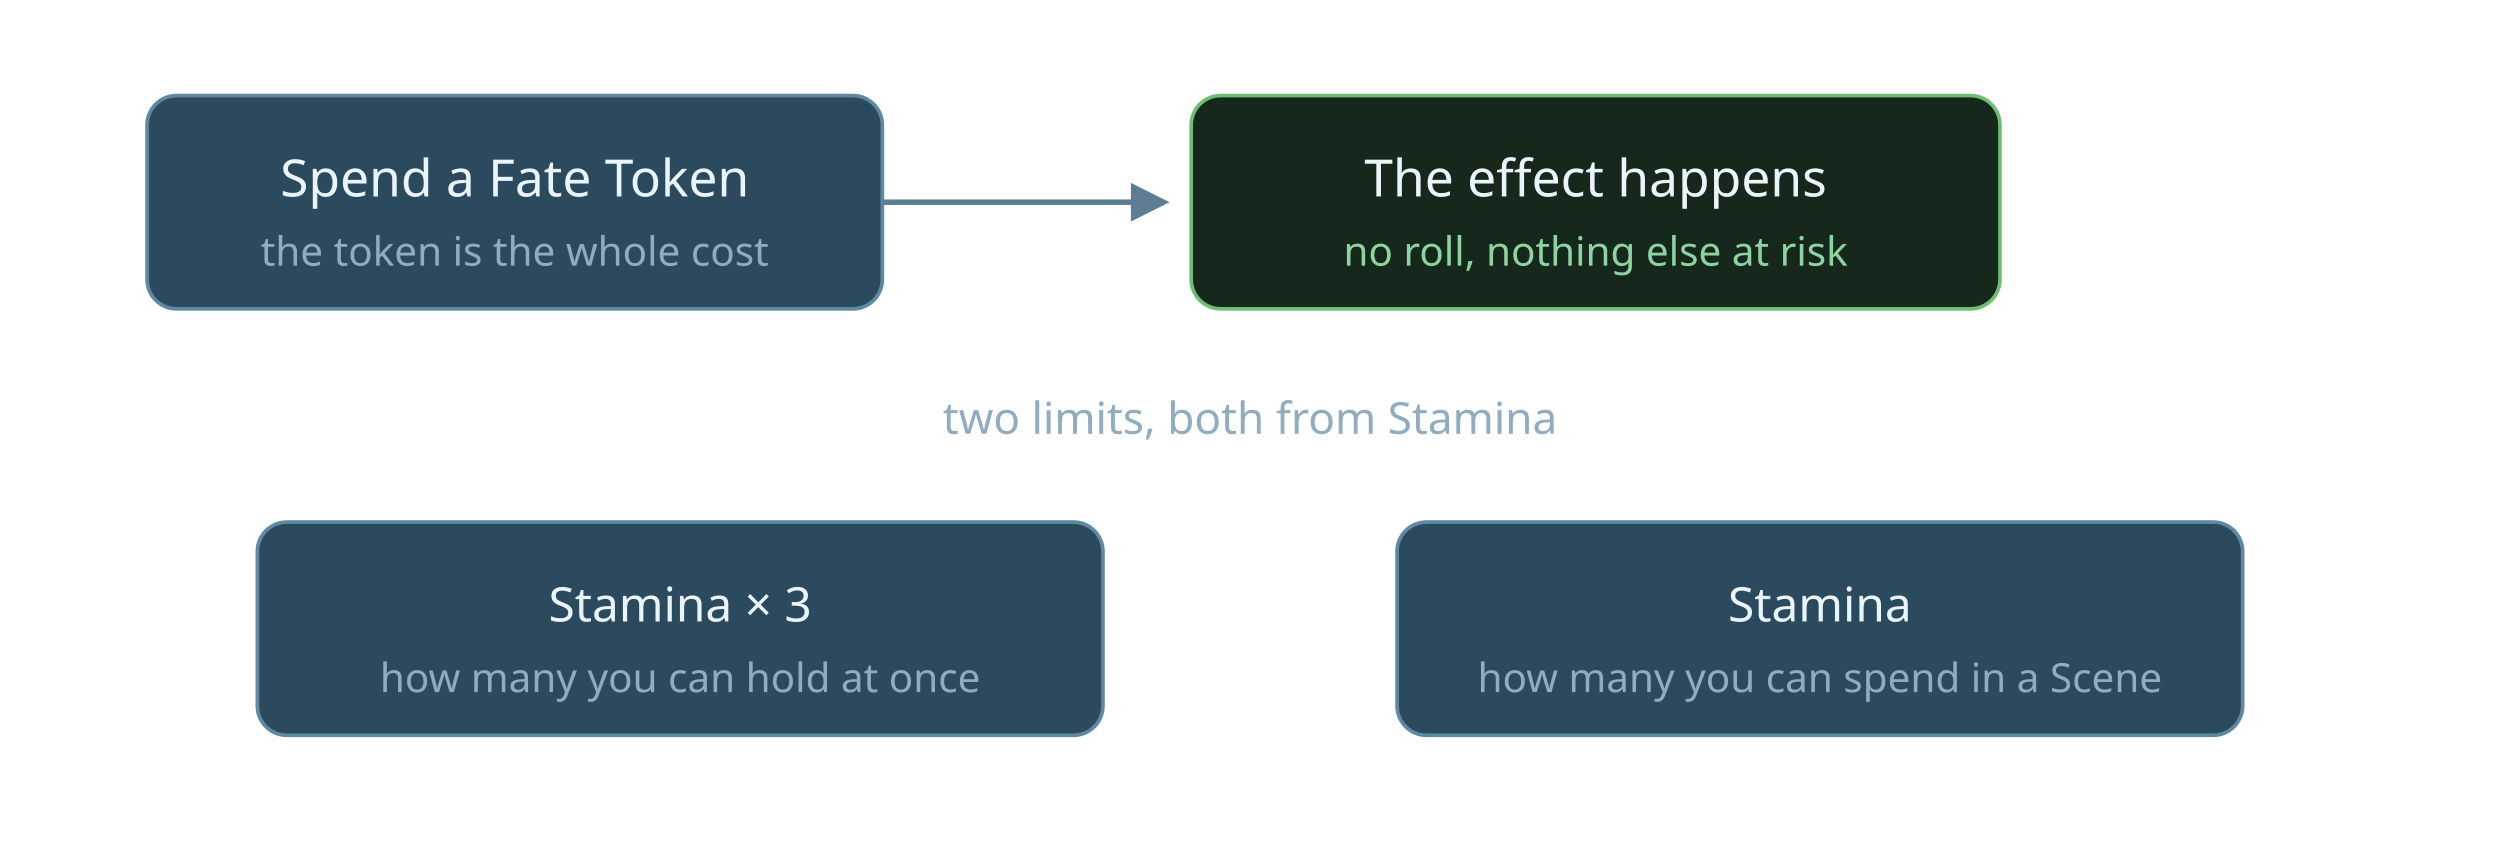
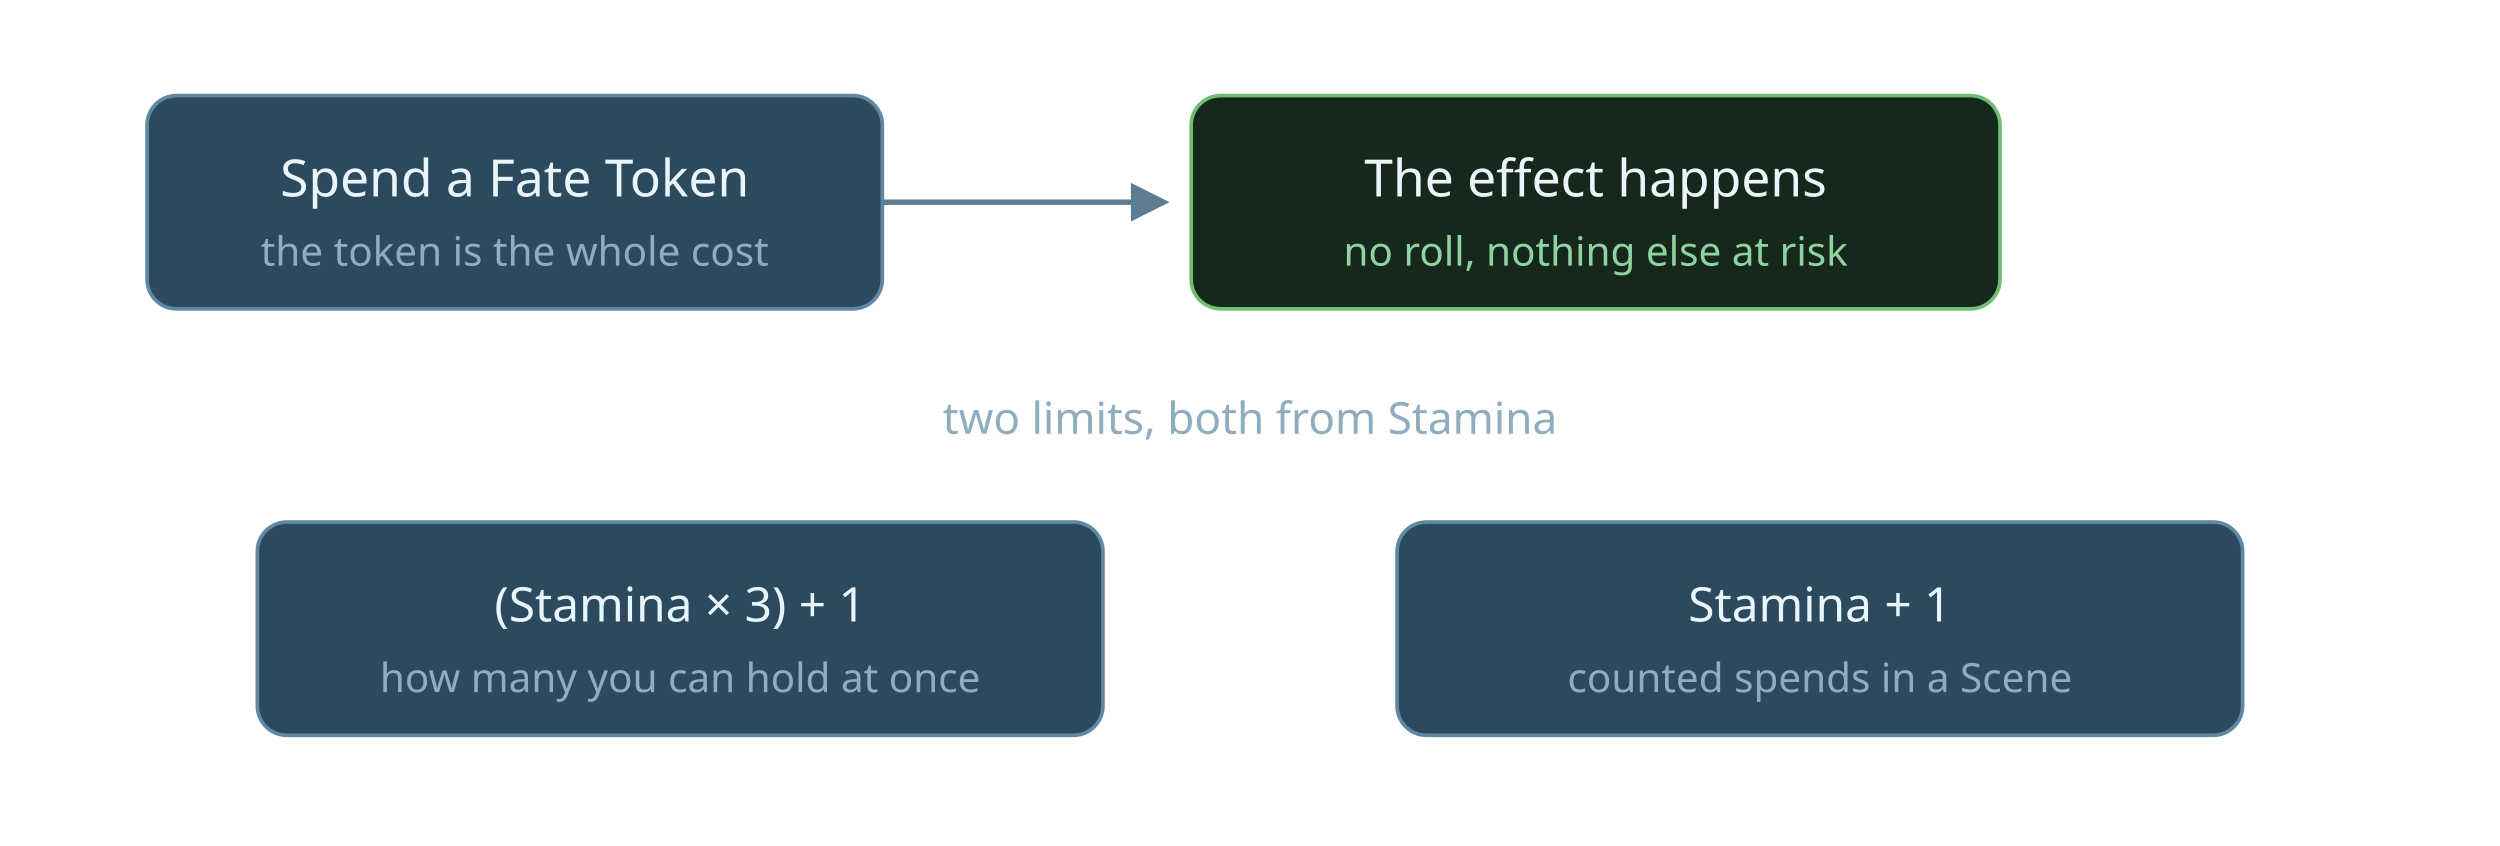
<svg xmlns="http://www.w3.org/2000/svg" width="680" height="230" viewBox="0 0 680 230" role="img">
  <defs>
    <marker id="arrow" viewBox="0 0 10 10" refX="8" refY="5" markerWidth="7" markerHeight="7" orient="auto-start-reverse">
      <path d="M0,0 L10,5 L0,10 z" fill="#5c7d92" />
    </marker>
  </defs>
  <rect x="40" y="26" width="200" height="58" rx="8" fill="#2b4a5e" stroke="#5f89a3" stroke-width="1" />
  <text x="140" y="48" text-anchor="middle" dominant-baseline="central" font-family="sans-serif" font-size="14" font-weight="500" fill="#eaf5fb">Spend a Fate Token</text>
  <text x="140" y="68" text-anchor="middle" dominant-baseline="central" font-family="sans-serif" font-size="11" fill="#8fadbe">the token is the whole cost</text>
  <line x1="240" y1="55" x2="316" y2="55" stroke="#5c7d92" stroke-width="1.5" marker-end="url(#arrow)" />
  <rect x="324" y="26" width="220" height="58" rx="8" fill="#16281c" stroke="#6fbf73" stroke-width="1" />
  <text x="434" y="48" text-anchor="middle" dominant-baseline="central" font-family="sans-serif" font-size="14" font-weight="500" fill="#eaf5fb">The effect happens</text>
  <text x="434" y="68" text-anchor="middle" dominant-baseline="central" font-family="sans-serif" font-size="11" fill="#8fd4a0">no roll, nothing else at risk</text>
  <text x="340" y="118" text-anchor="middle" font-family="sans-serif" font-size="12" fill="#8fadbe">two limits, both from Stamina</text>
  <rect x="70" y="142" width="230" height="58" rx="8" fill="#2b4a5e" stroke="#5f89a3" stroke-width="1" />
-   <text x="185" y="164" text-anchor="middle" dominant-baseline="central" font-family="sans-serif" font-size="13" font-weight="500" fill="#eaf5fb">Stamina × 3</text>
+   <text x="185" y="164" text-anchor="middle" dominant-baseline="central" font-family="sans-serif" font-size="13" font-weight="500" fill="#eaf5fb">(Stamina × 3) + 1</text>
  <text x="185" y="184" text-anchor="middle" dominant-baseline="central" font-family="sans-serif" font-size="11" fill="#8fadbe">how many you can hold at once</text>
  <rect x="380" y="142" width="230" height="58" rx="8" fill="#2b4a5e" stroke="#5f89a3" stroke-width="1" />
-   <text x="495" y="164" text-anchor="middle" dominant-baseline="central" font-family="sans-serif" font-size="13" font-weight="500" fill="#eaf5fb">Stamina</text>
-   <text x="495" y="184" text-anchor="middle" dominant-baseline="central" font-family="sans-serif" font-size="11" fill="#8fadbe">how many you can spend in a Scene</text>
+   <text x="495" y="164" text-anchor="middle" dominant-baseline="central" font-family="sans-serif" font-size="13" font-weight="500" fill="#eaf5fb">Stamina + 1</text>
+   <text x="495" y="184" text-anchor="middle" dominant-baseline="central" font-family="sans-serif" font-size="11" fill="#8fadbe">counted spends in a Scene</text>
</svg>
